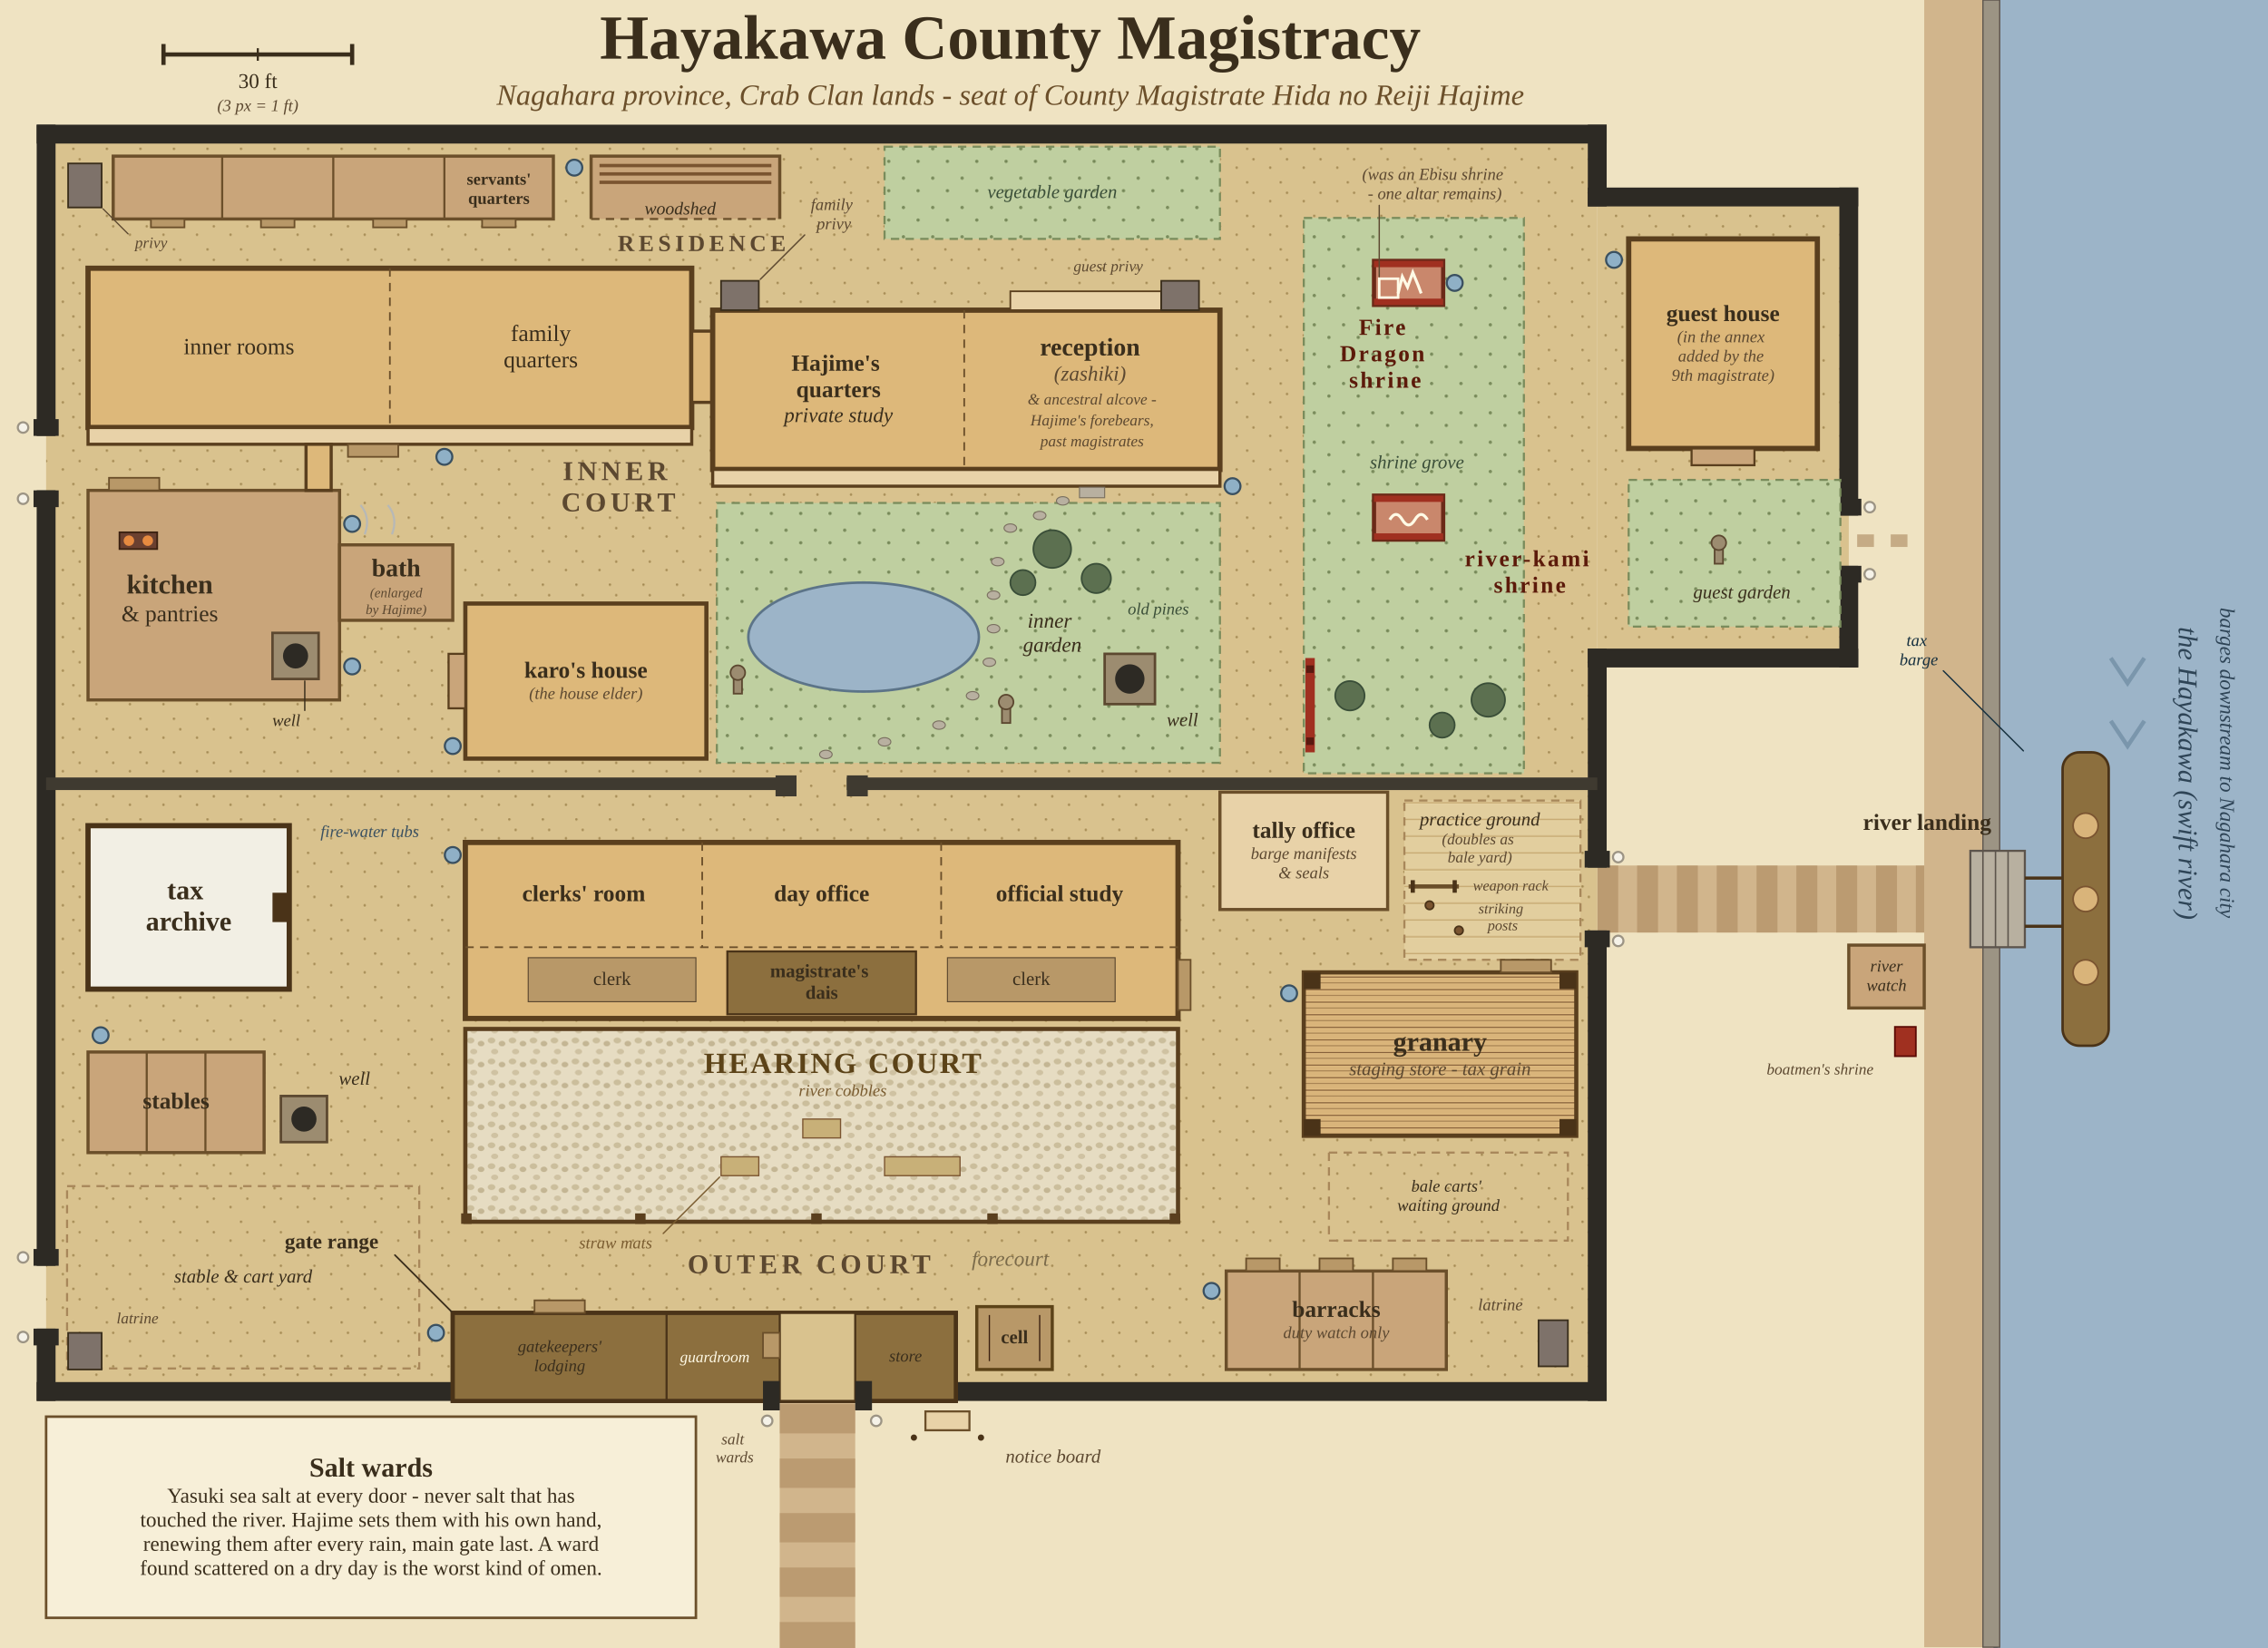
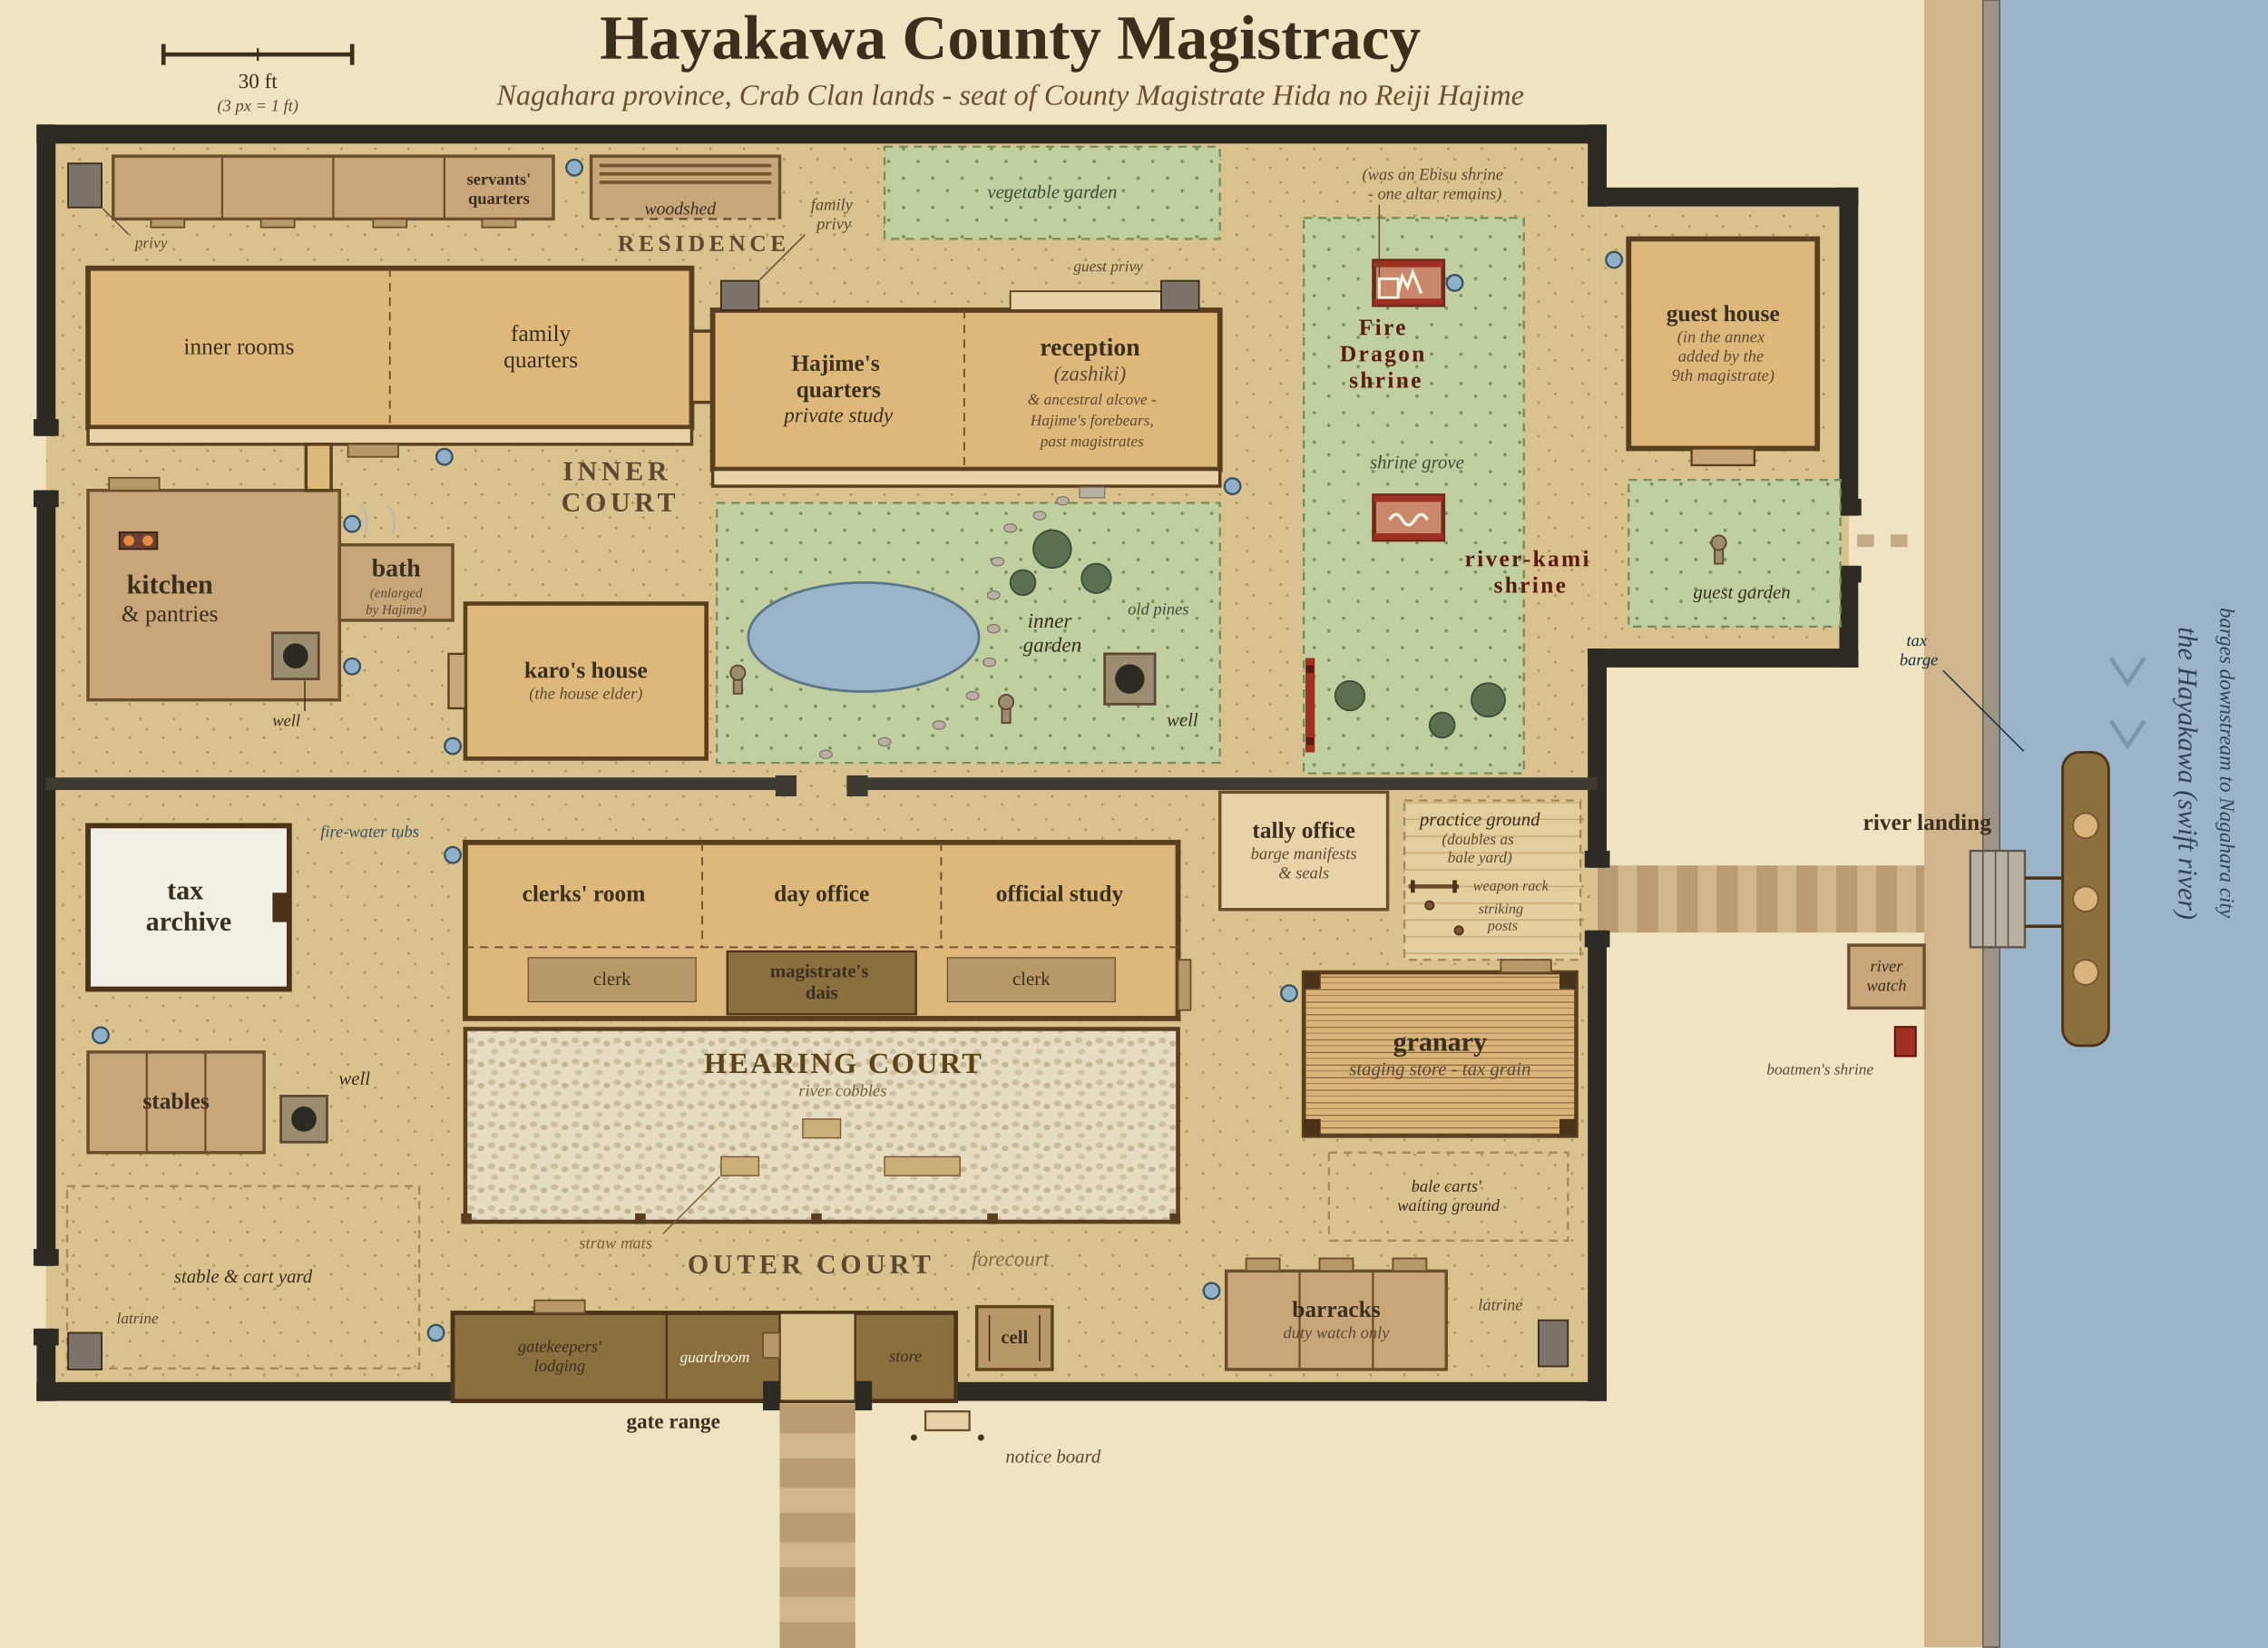
<svg xmlns="http://www.w3.org/2000/svg" viewBox="118 86 1082 786" font-family="Georgia, 'Times New Roman', serif">
  <defs>
    <pattern id="garden-stipple" patternUnits="userSpaceOnUse" width="14" height="14">
      <rect width="14" height="14" fill="#BFCFA0" />
      <circle cx="3" cy="3" r="0.8" fill="#7A8C5C" />
      <circle cx="10" cy="9" r="0.8" fill="#7A8C5C" />
    </pattern>
    <pattern id="court-earth" patternUnits="userSpaceOnUse" width="16" height="16">
      <rect width="16" height="16" fill="#D9C28E" />
      <circle cx="4" cy="6" r="0.6" fill="#A88E58" />
      <circle cx="12" cy="2" r="0.6" fill="#A88E58" />
      <circle cx="9" cy="13" r="0.6" fill="#A88E58" />
    </pattern>
    <pattern id="keiko-earth" patternUnits="userSpaceOnUse" width="16" height="16">
      <rect width="16" height="16" fill="#E2CE9E" />
      <line x1="0" y1="5" x2="16" y2="5" stroke="#C2A46C" stroke-width="0.5" />
      <line x1="0" y1="13" x2="16" y2="13" stroke="#C2A46C" stroke-width="0.5" />
    </pattern>
    <pattern id="oshirasu-sand" patternUnits="userSpaceOnUse" width="12" height="12">
      <rect width="12" height="12" fill="#F2EAD0" />
      <circle cx="3" cy="4" r="0.5" fill="#C9B884" />
      <circle cx="8" cy="2" r="0.5" fill="#C9B884" />
      <circle cx="10" cy="9" r="0.5" fill="#C9B884" />
      <circle cx="5" cy="10" r="0.5" fill="#C9B884" />
      <circle cx="1" cy="8" r="0.5" fill="#C9B884" />
    </pattern>
    <pattern id="court-cobbles" patternUnits="userSpaceOnUse" width="10" height="10">
      <rect width="10" height="10" fill="#E6DCC2" />
      <ellipse cx="2.5" cy="2.5" rx="1.8" ry="1.4" fill="#CBBE9C" />
      <ellipse cx="7.5" cy="4" rx="1.6" ry="1.3" fill="#C4B694" />
      <ellipse cx="4" cy="7.8" rx="1.7" ry="1.3" fill="#CFC2A2" />
    </pattern>
    <pattern id="granary-slats" patternUnits="userSpaceOnUse" width="14" height="6">
      <rect width="14" height="6" fill="#D9B47A" />
      <line x1="0" y1="0" x2="14" y2="0" stroke="#7A5430" stroke-width="0.8" />
      <line x1="0" y1="3" x2="14" y2="3" stroke="#A88454" stroke-width="0.5" />
    </pattern>
  </defs>
  <rect x="0" y="0" width="1200" height="900" fill="#EFE3C2" data-kind="-" />
  <g data-kind="river">
    <rect x="1070" y="0" width="130" height="900" fill="#9CB4C8" />
    <line x1="1070" y1="0" x2="1070" y2="900" stroke="#5C7488" stroke-width="2" />
    <g stroke="#7A96AC" stroke-width="2" fill="none">
      <path d="M 1125 400 L 1133 412 L 1141 400" />
      <path d="M 1125 430 L 1133 442 L 1141 430" />
    </g>
    <text x="1161.0" y="458.6" text-anchor="middle" font-size="13" font-style="italic" fill="#2E4456" transform="rotate(90.0 1161.0 455.0)">the Hayakawa (swift river)</text>
    <text x="1180.0" y="452.8" text-anchor="middle" font-size="10" font-style="italic" fill="#2E4456" transform="rotate(90.0 1180.0 450.0)">barges downstream to Nagahara city</text>
  </g>
  <g data-kind="road">
    <path d="M 508 900 L 508 754.5" stroke="#B89060" stroke-width="36" stroke-linecap="butt" opacity="0.55" />
    <path d="M 508 900 L 508 754.5" stroke="#9C7448" stroke-width="36" stroke-dasharray="14 12" fill="none" opacity="0.4" />
  </g>
  <g data-kind="road">
    <path d="M 880 515 L 1036 515" stroke="#B89060" stroke-width="32" stroke-linecap="butt" opacity="0.55" />
    <path d="M 880 515 L 1036 515" stroke="#9C7448" stroke-width="32" stroke-dasharray="10 9" fill="none" opacity="0.4" />
  </g>
  <g data-kind="road">
    <path d="M 1050 86 L 1050 872" stroke="#B89060" stroke-width="28" stroke-linecap="butt" opacity="0.55" />
  </g>
  <g data-kind="river landing">
    <rect x="1064" y="86" width="8" height="786" fill="#9C9484" stroke="#5C544C" stroke-width="0.6" data-kind="revetment" />
    <g data-kind="dock">
      <rect x="1058" y="492" width="26" height="46" fill="#B8B0A0" stroke="#5C544C" stroke-width="1" />
      <line x1="1064" y1="492" x2="1064" y2="538" stroke="#5C544C" stroke-width="0.7" />
      <line x1="1070" y1="492" x2="1070" y2="538" stroke="#5C544C" stroke-width="0.7" />
      <line x1="1076" y1="492" x2="1076" y2="538" stroke="#5C544C" stroke-width="0.7" />
    </g>
    <text x="1068" y="482" text-anchor="end" font-size="11" font-weight="bold" fill="#3A2E1C">river landing</text>
    <g data-kind="tax barge">
      <line x1="1084" y1="505" x2="1102" y2="505" stroke="#4A3318" stroke-width="1.5" />
      <line x1="1084" y1="528" x2="1102" y2="528" stroke="#4A3318" stroke-width="1.5" />
      <rect x="1102" y="445" width="22" height="140" rx="8" fill="#8C6F3E" stroke="#4A3318" stroke-width="1.2" />
      <circle cx="1113" cy="480" r="6" fill="#D9B47A" stroke="#7A5430" stroke-width="0.8" />
      <circle cx="1113" cy="515" r="6" fill="#D9B47A" stroke="#7A5430" stroke-width="0.8" />
      <circle cx="1113" cy="550" r="6" fill="#D9B47A" stroke="#7A5430" stroke-width="0.8" />
      <text x="1033.4" y="394.2" text-anchor="middle" font-size="8" font-style="italic" fill="#16303F">
        <tspan x="1033.4" dy="0.0">tax</tspan>
        <tspan x="1033.4" dy="9.2">barge</tspan>
      </text>
      <line x1="1045.1" y1="406.1" x2="1083.3" y2="444.3" stroke="#16303F" stroke-width="0.64" stroke-linecap="round" data-leader="1" />
    </g>
    <g data-kind="boatmen's altar">
      <rect x="1022" y="576" width="10" height="14" fill="#A03020" stroke="#5C0A04" stroke-width="0.8" />
      <text x="986.3" y="598.7" text-anchor="middle" font-size="7.5" font-style="italic" fill="#5C4830">boatmen's shrine</text>
    </g>
    <g data-kind="river watch">
      <rect x="1000" y="537" width="36" height="30" fill="#C9A57A" stroke="#6B4F2A" stroke-width="1.5" />
      <text x="1018.0" y="549.6" text-anchor="middle" font-size="8" font-style="italic" fill="#3A2E1C">river</text>
      <text x="1018.0" y="558.8" text-anchor="middle" font-size="8" font-style="italic" fill="#3A2E1C">watch</text>
    </g>
  </g>
  <text x="600" y="114" text-anchor="middle" font-size="30" font-weight="bold" fill="#3A2E1C" data-kind="-">Hayakawa County Magistracy</text>
  <text x="600" y="136" text-anchor="middle" font-size="14" font-style="italic" fill="#6B4F2A" data-kind="-">Nagahara province, Crab Clan lands - seat of County Magistrate Hida no Reiji Hajime</text>
  <g data-kind="-">
    <g stroke="#3A2E1C">
      <line x1="196" y1="112" x2="286" y2="112" stroke-width="2" />
      <line x1="196" y1="107" x2="196" y2="117" stroke-width="2" />
      <line x1="286" y1="107" x2="286" y2="117" stroke-width="2" />
      <line x1="241" y1="109" x2="241" y2="115" stroke-width="1" />
    </g>
    <text x="241" y="128" text-anchor="middle" font-size="10" fill="#3A2E1C">30 ft</text>
    <text x="241" y="139" text-anchor="middle" font-size="8" font-style="italic" fill="#5C4830">(3 px = 1 ft)</text>
  </g>
  <rect x="140" y="150" width="740" height="310" fill="url(#court-earth)" id="precinct" data-kind="inner court" />
  <rect x="140" y="456" width="740" height="294" fill="url(#court-earth)" id="precinct" data-kind="outer court" />
  <rect x="880" y="180" width="120" height="220" fill="url(#court-earth)" id="precinct" data-kind="inner court" />
  <g stroke="#2D2A24" stroke-width="9" fill="none" stroke-linecap="square" data-kind="compound wall">
    <line x1="140" y1="150" x2="880" y2="150" />
    <line x1="140" y1="150" x2="140" y2="289.5" />
    <line x1="140" y1="324.5" x2="140" y2="685.5" />
    <line x1="140" y1="724.5" x2="140" y2="750" />
    <line x1="880" y1="150" x2="880" y2="180" />
    <line x1="880" y1="180" x2="1000" y2="180" />
    <line x1="1000" y1="400" x2="880" y2="400" />
    <line x1="880" y1="400" x2="880" y2="495.5" />
    <line x1="1000" y1="180" x2="1000" y2="327.5" />
    <line x1="1000" y1="360.5" x2="1000" y2="400" />
    <line x1="880" y1="534.5" x2="880" y2="750" />
    <line x1="140" y1="750" x2="329.5" y2="750" />
    <line x1="578.5" y1="750" x2="880" y2="750" />
  </g>
  <g fill="#2D2A24" data-kind="side gate">
    <rect x="874" y="492" width="12" height="8" />
    <rect x="874" y="530" width="12" height="8" />
  </g>
-   <circle cx="890" cy="495" r="2.5" fill="#F5F2E8" stroke="#9C9484" stroke-width="1" data-kind="salt wards" />
-   <circle cx="890" cy="535" r="2.5" fill="#F5F2E8" stroke="#9C9484" stroke-width="1" data-kind="salt wards" />
-   <circle cx="129" cy="686" r="2.5" fill="#F5F2E8" stroke="#9C9484" stroke-width="1" data-kind="salt wards" />
-   <circle cx="129" cy="724" r="2.5" fill="#F5F2E8" stroke="#9C9484" stroke-width="1" data-kind="salt wards" />
  <g fill="#2D2A24" data-kind="side gate">
    <rect x="134" y="286" width="12" height="8" />
    <rect x="134" y="320" width="12" height="8" />
  </g>
-   <circle cx="129" cy="290" r="2.5" fill="#F5F2E8" stroke="#9C9484" stroke-width="1" data-kind="salt wards" />
-   <circle cx="129" cy="324" r="2.5" fill="#F5F2E8" stroke="#9C9484" stroke-width="1" data-kind="salt wards" />
  <g fill="#2D2A24" data-kind="side gate">
    <rect x="134" y="682" width="12" height="8" />
    <rect x="134" y="720" width="12" height="8" />
  </g>
  <g fill="#2D2A24" data-kind="side gate">
    <rect x="994" y="324" width="12" height="8" />
    <rect x="994" y="356" width="12" height="8" />
  </g>
  <path d="M 1004 344 L 1036 344" stroke="#9C7448" stroke-width="6" stroke-dasharray="8 8" fill="none" opacity="0.5" data-kind="road" />
-   <circle cx="1010" cy="328" r="2.5" fill="#F5F2E8" stroke="#9C9484" stroke-width="1" data-kind="salt wards" />
-   <circle cx="1010" cy="360" r="2.5" fill="#F5F2E8" stroke="#9C9484" stroke-width="1" data-kind="salt wards" />
-   <g data-kind="salt wards">
-     <circle cx="484" cy="764" r="2.5" fill="#F5F2E8" stroke="#9C9484" stroke-width="1" />
-     <circle cx="536" cy="764" r="2.5" fill="#F5F2E8" stroke="#9C9484" stroke-width="1" />
-     <text x="468.5" y="775.2" text-anchor="middle" font-size="7.5" font-style="italic" fill="#5C4830">
-       <tspan x="468.5" dy="0.0">salt</tspan>
-       <tspan x="468.5" dy="8.6">wards</tspan>
-     </text>
-   </g>
  <g data-kind="notice board">
    <rect x="559.5" y="759.5" width="21" height="9" fill="#E8D2A8" stroke="#6B4F2A" stroke-width="1" />
    <circle cx="554" cy="772" r="1.5" fill="#4A3318" />
    <circle cx="586" cy="772" r="1.5" fill="#4A3318" />
    <text x="620.4" y="783.9" text-anchor="middle" font-size="9" font-style="italic" fill="#5C4830">notice board</text>
  </g>
  <g stroke="#3F3A30" stroke-width="6" fill="none" data-kind="court divider">
    <line x1="140" y1="460" x2="498" y2="460" />
    <line x1="522" y1="460" x2="880" y2="460" />
  </g>
  <g fill="#3F3A30" data-kind="nakamon" data-part-of="court divider">
    <rect x="488" y="456" width="10" height="10" />
    <rect x="522" y="456" width="10" height="10" />
  </g>
  <text x="413.0" y="315.1" text-anchor="middle" font-size="13" font-weight="bold" letter-spacing="2" fill="#5C4830" data-kind="inner court">
    <tspan x="413.0" dy="0.0">INNER</tspan>
    <tspan x="413.0" dy="14.9">COURT</tspan>
  </text>
  <g data-kind="residence">
    <text x="452.8" y="205.8" text-anchor="middle" font-size="11" font-weight="bold" letter-spacing="2" fill="#5C4830">RESIDENCE</text>
    <rect x="160" y="214" width="288" height="76" fill="#DDB87A" />
    <rect x="160" y="214" width="144" height="76" fill="#DDB87A" data-kind="inner rooms" />
    <rect x="304" y="214" width="144" height="76" fill="#DDB87A" data-kind="family quarters" />
    <rect x="160" y="214" width="288" height="76" fill="none" stroke="#5A3F1E" stroke-width="2.5" />
    <rect x="160" y="290" width="288" height="8" fill="#E8D2A8" stroke="#5A3F1E" stroke-width="1.5" data-kind="engawa" />
    <line x1="304" y1="214" x2="304" y2="290" stroke="#6B4F2A" stroke-width="0.8" stroke-dasharray="4 3" />
    <rect x="284" y="298" width="24" height="6" fill="#B89868" stroke="#6B4F2A" stroke-width="0.8" data-kind="door" />
    <text x="232.0" y="255.0" text-anchor="middle" font-size="11" fill="#3A2E1C" data-kind="inner rooms">inner rooms</text>
    <g data-kind="family quarters">
      <text x="376.0" y="248.7" text-anchor="middle" font-size="11" fill="#3A2E1C">family</text>
      <text x="376.0" y="261.3" text-anchor="middle" font-size="11" fill="#3A2E1C">quarters</text>
    </g>
    <rect x="448" y="244" width="10" height="34" fill="#DDB87A" stroke="#5A3F1E" stroke-width="1.5" data-kind="residence corridor" />
    <rect x="458" y="234" width="242" height="76" fill="#DDB87A" />
    <rect x="458" y="234" width="120" height="76" fill="#DDB87A" data-kind="lord's quarters" />
    <rect x="578" y="234" width="122" height="76" fill="#DDB87A" data-kind="reception room" />
    <rect x="458" y="234" width="242" height="76" fill="none" stroke="#5A3F1E" stroke-width="2.5" />
    <rect x="458" y="310" width="242" height="8" fill="#E8D2A8" stroke="#5A3F1E" stroke-width="1.5" data-kind="engawa" />
    <line x1="578" y1="234" x2="578" y2="310" stroke="#6B4F2A" stroke-width="0.8" stroke-dasharray="4 3" />
    <g data-kind="lord's quarters">
      <text x="518.0" y="262.9" text-anchor="middle" font-size="11" font-weight="bold" fill="#3A2E1C">
        <tspan x="518.0" dy="0.0">Hajime's</tspan>
        <tspan x="518.0" dy="12.6">quarters</tspan>
      </text>
      <text x="518.0" y="287.4" text-anchor="middle" font-size="10" font-style="italic" fill="#3A2E1C">private study</text>
    </g>
    <g data-kind="reception room">
      <text x="638.0" y="255.6" text-anchor="middle" font-size="12" font-weight="bold" fill="#3A2E1C">reception</text>
      <text x="638.0" y="267.6" text-anchor="middle" font-size="10" font-style="italic" fill="#5C4830">(zashiki)</text>
    </g>
    <text x="639" y="279" text-anchor="middle" font-size="7.5" font-style="italic" fill="#5C4830" data-kind="ancestral alcove">&amp; ancestral alcove -</text>
    <text x="639" y="289" text-anchor="middle" font-size="7.5" font-style="italic" fill="#5C4830" data-kind="ancestral alcove">Hajime's forebears,</text>
    <text x="639" y="299" text-anchor="middle" font-size="7.5" font-style="italic" fill="#5C4830" data-kind="ancestral alcove">past magistrates</text>
  </g>
  <g data-kind="kitchen">
    <rect x="160" y="320" width="120" height="100" fill="#C9A57A" stroke="#6B4F2A" stroke-width="1.5" />
    <g data-kind="hearth">
      <rect x="175" y="340" width="18" height="8" fill="#6B4030" stroke="#3A2010" stroke-width="0.8" />
      <circle cx="179.5" cy="344" r="2.5" fill="#E68A40" />
      <circle cx="188.5" cy="344" r="2.5" fill="#E68A40" />
    </g>
    <text x="199.0" y="369.2" text-anchor="middle" font-size="13" font-weight="bold" fill="#3A2E1C">kitchen</text>
    <text x="199.0" y="382.5" text-anchor="middle" font-size="11" fill="#3A2E1C">&amp; pantries</text>
    <rect x="248" y="388" width="22" height="22" fill="#9C8C70" stroke="#5C4830" stroke-width="1.2" data-kind="well" />
    <circle cx="259" cy="399" r="6" fill="#2D2A24" data-kind="well" />
    <text x="254.6" y="432.4" text-anchor="middle" font-size="8" font-style="italic" fill="#3A2E1C" data-kind="well">well</text>
    <line x1="263.4" y1="425.0" x2="263.4" y2="411.0" stroke="#3A2E1C" stroke-width="0.64" stroke-linecap="round" data-kind="well" data-leader="1" />
    <rect x="170" y="314" width="24" height="6" fill="#B89868" stroke="#6B4F2A" stroke-width="0.8" data-kind="door" />
  </g>
  <rect x="264" y="298" width="12" height="22" fill="#DDB87A" stroke="#5A3F1E" stroke-width="1.5" data-kind="residence corridor" data-part-of="residence" />
  <g data-kind="garden">
    <rect x="460" y="326" width="240" height="124" fill="url(#garden-stipple)" stroke="#7A8C5C" stroke-width="1" stroke-dasharray="4 3" />
    <ellipse cx="530" cy="390" rx="55" ry="26" fill="#9CB4C8" stroke="#5C7488" stroke-width="1.2" data-kind="garden pond" />
    <g fill="#B8B0A0" stroke="#7A7060" stroke-width="0.5">
      <ellipse cx="512" cy="446" rx="3" ry="2" />
      <ellipse cx="540" cy="440" rx="3" ry="2" />
      <ellipse cx="566" cy="432" rx="3" ry="2" />
      <ellipse cx="582" cy="418" rx="3" ry="2" />
      <ellipse cx="590" cy="402" rx="3" ry="2" />
      <ellipse cx="592" cy="386" rx="3" ry="2" />
      <ellipse cx="592" cy="370" rx="3" ry="2" />
      <ellipse cx="594" cy="354" rx="3" ry="2" />
      <ellipse cx="600" cy="338" rx="3" ry="2" />
      <ellipse cx="614" cy="332" rx="3" ry="2" />
      <ellipse cx="625" cy="325" rx="3" ry="2" />
      <rect x="633" y="318.5" width="12" height="5" />
    </g>
    <g data-kind="garden pines">
      <circle cx="620" cy="348" r="9" fill="#5C7050" stroke="#3A4E38" stroke-width="0.8" />
      <circle cx="641" cy="362" r="7" fill="#5C7050" stroke="#3A4E38" stroke-width="0.8" />
      <circle cx="606" cy="364" r="6" fill="#5C7050" stroke="#3A4E38" stroke-width="0.8" />
      <text x="670.6" y="379.2" text-anchor="middle" font-size="8" font-style="italic" fill="#3A4E38">old pines</text>
    </g>
    <g fill="#9C8C70" stroke="#5C4830" stroke-width="0.8" data-kind="stone lantern">
      <rect x="468" y="410" width="4" height="7" />
      <circle cx="470" cy="407" r="3.5" />
      <rect x="596" y="424" width="4" height="7" />
      <circle cx="598" cy="421" r="3.5" />
    </g>
    <text x="620.0" y="385.5" text-anchor="middle" font-size="10" font-style="italic" fill="#3A2E1C">
      <tspan x="620.0" dy="0.0">inner</tspan>
      <tspan x="620.0" dy="11.5">garden</tspan>
    </text>
  </g>
  <g data-kind="bath">
    <rect x="280" y="346" width="54" height="36" fill="#C9A57A" stroke="#6B4F2A" stroke-width="1.5" />
    <path d="M 292 341 q 3 -8 -2 -14 M 305 341 q 3 -8 -2 -14" stroke="#A8B4C8" stroke-width="1" fill="none" opacity="0.7" />
    <text x="307" y="361" text-anchor="middle" font-size="12" font-weight="bold" fill="#3A2E1C">bath</text>
    <text x="307" y="371" text-anchor="middle" font-size="6.5" font-style="italic" fill="#5C4830">(enlarged</text>
    <text x="307" y="379" text-anchor="middle" font-size="6.5" font-style="italic" fill="#5C4830">by Hajime)</text>
  </g>
  <g data-kind="karo's house">
    <rect x="340" y="374" width="115" height="74" fill="#DDB87A" stroke="#5A3F1E" stroke-width="2" />
    <rect x="332" y="398" width="8" height="26" fill="#C9A57A" stroke="#5A3F1E" stroke-width="1" data-kind="door" />
    <text x="397.5" y="409.4" text-anchor="middle" font-size="11" font-weight="bold" fill="#3A2E1C">karo's house</text>
    <text x="397.5" y="419.5" text-anchor="middle" font-size="8" font-style="italic" fill="#5C4830">(the house elder)</text>
  </g>
  <g data-kind="well" data-part-of="garden">
    <rect x="645" y="398" width="24" height="24" fill="#9C8C70" stroke="#5C4830" stroke-width="1.2" />
    <circle cx="657" cy="410" r="7" fill="#2D2A24" />
    <text x="682.1" y="432.4" text-anchor="middle" font-size="9" font-style="italic" fill="#3A2E1C">well</text>
  </g>
  <g data-kind="servants' quarters">
    <rect x="172" y="160.5" width="210" height="30" fill="#C9A57A" stroke="#6B4F2A" stroke-width="1.5" />
    <line x1="224" y1="160.5" x2="224" y2="190.5" stroke="#6B4F2A" stroke-width="1" />
    <line x1="277" y1="160.5" x2="277" y2="190.5" stroke="#6B4F2A" stroke-width="1" />
    <line x1="330" y1="160.5" x2="330" y2="190.5" stroke="#6B4F2A" stroke-width="1" />
    <rect x="190" y="190.5" width="16" height="4" fill="#B89868" stroke="#6B4F2A" stroke-width="0.8" data-kind="door" />
    <rect x="242.5" y="190.5" width="16" height="4" fill="#B89868" stroke="#6B4F2A" stroke-width="0.8" data-kind="door" />
    <rect x="296" y="190.5" width="16" height="4" fill="#B89868" stroke="#6B4F2A" stroke-width="0.8" data-kind="door" />
    <rect x="348" y="190.5" width="16" height="4" fill="#B89868" stroke="#6B4F2A" stroke-width="0.8" data-kind="door" />
    <text x="356.0" y="174.1" text-anchor="middle" font-size="8" font-weight="bold" fill="#3A2E1C">servants'</text>
    <text x="356.0" y="183.3" text-anchor="middle" font-size="8" font-weight="bold" fill="#3A2E1C">quarters</text>
  </g>
  <g data-kind="kitchen">
    <rect x="400" y="160.5" width="90" height="30" fill="#C9A57A" />
    <g stroke="#7A5430" stroke-width="1.6">
      <line x1="404" y1="165" x2="486" y2="165" />
      <line x1="404" y1="169" x2="486" y2="169" />
      <line x1="404" y1="173" x2="486" y2="173" />
    </g>
    <path d="M 400 190.5 L 400 160.5 L 490 160.5 L 490 190.5" fill="none" stroke="#6B4F2A" stroke-width="1.5" />
    <line x1="400" y1="190.5" x2="490" y2="190.5" stroke="#6B4F2A" stroke-width="1" stroke-dasharray="4 3" />
    <text x="442.5" y="188.3" text-anchor="middle" font-size="8.5" font-style="italic" fill="#3A2E1C">woodshed</text>
  </g>
  <g data-kind="latrine">
    <rect x="150.5" y="164" width="16" height="21" fill="#7E726A" stroke="#3A2E1C" stroke-width="0.8" />
    <text x="190.1" y="204.3" text-anchor="middle" font-size="7.5" font-style="italic" fill="#5C4830">privy</text>
    <line x1="179.1" y1="197.6" x2="167.2" y2="185.7" stroke="#5C4830" stroke-width="0.60" stroke-linecap="round" data-leader="1" />
  </g>
  <g data-kind="engawa" data-part-of="residence">
    <rect x="600" y="225" width="72" height="9" fill="#E8D2A8" stroke="#5A3F1E" stroke-width="0.8" />
  </g>
  <g data-kind="latrine" data-part-of="residence">
    <rect x="672" y="220" width="18" height="14" fill="#7E726A" stroke="#3A2E1C" stroke-width="0.8" />
    <text x="646.7" y="215.5" text-anchor="middle" font-size="7.5" font-style="italic" fill="#5C4830">guest privy</text>
  </g>
  <g data-kind="latrine" data-part-of="residence">
    <rect x="462" y="220" width="18" height="14" fill="#7E726A" stroke="#3A2E1C" stroke-width="0.8" />
    <text x="515.8" y="186.2" text-anchor="middle" font-size="8" font-style="italic" fill="#5C4830">
      <tspan x="515.8" dy="0.0">family</tspan>
      <tspan x="515.8" dy="9.2">privy</tspan>
    </text>
    <line x1="501.9" y1="198.1" x2="480.7" y2="219.3" stroke="#5C4830" stroke-width="0.64" stroke-linecap="round" data-leader="1" />
  </g>
  <g data-kind="vegetable garden">
    <rect x="540" y="156" width="160" height="44" fill="url(#garden-stipple)" stroke="#7A8C5C" stroke-width="1" stroke-dasharray="4 3" />
    <text x="620.0" y="180.5" text-anchor="middle" font-size="9" font-style="italic" fill="#3A4E38">vegetable garden</text>
  </g>
  <g data-kind="shrine grove">
    <rect x="740" y="190" width="105" height="265" fill="url(#garden-stipple)" stroke="#7A8C5C" stroke-width="1" stroke-dasharray="4 3" />
    <circle cx="828" cy="420" r="8" fill="#5C7050" stroke="#3A4E38" stroke-width="0.8" />
    <circle cx="762" cy="418" r="7" fill="#5C7050" stroke="#3A4E38" stroke-width="0.8" />
    <circle cx="806" cy="432" r="6" fill="#5C7050" stroke="#3A4E38" stroke-width="0.8" />
    <text x="794.0" y="309.5" text-anchor="middle" font-size="9" font-style="italic" fill="#3A4E38">shrine grove</text>
  </g>
  <g data-kind="compound shrine">
    <text x="778.8" y="245.8" text-anchor="middle" font-size="11" font-weight="bold" letter-spacing="1" fill="#5C1A0A">
      <tspan x="778.8" dy="0.0">Fire</tspan>
      <tspan x="778.8" dy="12.6">Dragon</tspan>
      <tspan x="778.8" dy="12.6">shrine</tspan>
    </text>
    <rect x="773.5" y="210.5" width="33" height="21" fill="#C9876C" stroke="#6B2A18" stroke-width="2" />
    <rect x="773.5" y="210.5" width="33" height="3" fill="#A03020" />
    <rect x="773.5" y="228.5" width="33" height="3" fill="#A03020" />
    <path d="M 785 226 L 787 218 L 789.5 223 L 792 216 L 794.5 222 L 796 226" stroke="#FFFAE6" stroke-width="1.4" fill="none" data-kind="shrine altar" />
    <g data-kind="shrine altar">
      <rect x="776" y="219" width="9" height="9" fill="none" stroke="#FFFAE6" stroke-width="1.2" />
      <text x="802.5" y="171.8" text-anchor="middle" font-size="8" font-style="italic" fill="#5C4830">
        <tspan x="802.5" dy="0.0">(was an Ebisu shrine</tspan>
        <tspan x="802.5" dy="9.2">- one altar remains)</tspan>
      </text>
      <line x1="776.0" y1="184.0" x2="776.0" y2="218.0" stroke="#5C4830" stroke-width="0.64" stroke-linecap="round" data-leader="1" />
    </g>
  </g>
  <g data-kind="compound shrine">
    <text x="847.8" y="356.2" text-anchor="middle" font-size="11" font-weight="bold" letter-spacing="1" fill="#5C1A0A">
      <tspan x="847.8" dy="0.0">river-kami</tspan>
      <tspan x="847.8" dy="12.6">shrine</tspan>
    </text>
    <rect x="773.5" y="322.5" width="33" height="21" fill="#C9876C" stroke="#6B2A18" stroke-width="2" />
    <rect x="773.5" y="322.5" width="33" height="3" fill="#A03020" />
    <rect x="773.5" y="340.5" width="33" height="3" fill="#A03020" />
    <path d="M 781 334 q 3 -5 6 0 q 3 5 6 0 q 3 -5 6 0" stroke="#FFFAE6" stroke-width="1.4" fill="none" data-kind="shrine altar" />
  </g>
  <g data-kind="torii" data-part-of="compound shrine">
    <rect x="740" y="400" width="6" height="45" fill="none" id="arch" />
    <line x1="743" y1="400" x2="743" y2="445" stroke="#A03020" stroke-width="4.5" />
    <rect x="741.2" y="403.5" width="3.6" height="3.6" fill="#5A1A10" />
    <rect x="741.2" y="437.9" width="3.6" height="3.6" fill="#5A1A10" />
  </g>
  <g data-kind="guest quarters">
    <rect x="895" y="200" width="90" height="100" fill="#DDB87A" stroke="#5A3F1E" stroke-width="2.5" />
    <rect x="925" y="300" width="30" height="8" fill="#C9A57A" stroke="#5A3F1E" stroke-width="1" data-kind="door" />
    <text x="940.0" y="239.2" text-anchor="middle" font-size="11" font-weight="bold" fill="#3A2E1C">guest house</text>
    <text x="940.0" y="249.3" text-anchor="middle" font-size="8" font-style="italic" fill="#5C4830">
      <tspan x="940.0" dy="0.0">(in the annex</tspan>
      <tspan x="940.0" dy="9.2">added by the</tspan>
      <tspan x="940.0" dy="9.2">9th magistrate)</tspan>
    </text>
  </g>
  <g data-kind="garden">
    <rect x="895" y="315" width="101" height="70" fill="url(#garden-stipple)" stroke="#7A8C5C" stroke-width="1" stroke-dasharray="4 3" />
    <g fill="#9C8C70" stroke="#5C4830" stroke-width="0.8" data-kind="stone lantern">
      <rect x="936" y="348" width="4" height="7" />
      <circle cx="938" cy="345" r="3.5" />
    </g>
    <text x="949.0" y="371.5" text-anchor="middle" font-size="9" font-style="italic" fill="#3A2E1C">guest garden</text>
  </g>
  <text x="504.0" y="693.6" text-anchor="middle" font-size="13" font-weight="bold" letter-spacing="2" fill="#5C4830" data-kind="outer court">OUTER COURT</text>
  <text x="600" y="690" text-anchor="middle" font-size="10" font-style="italic" fill="#7A6A4A" data-kind="outer court">forecourt</text>
  <g data-kind="office hall">
    <rect x="340" y="488" width="340" height="84" fill="#DDB87A" />
    <rect x="340" y="488" width="113" height="50" fill="#DDB87A" data-kind="clerks' room" />
    <rect x="453" y="488" width="114" height="50" fill="#DDB87A" data-kind="day office" />
    <rect x="567" y="488" width="113" height="50" fill="#DDB87A" data-kind="official study" />
    <rect x="340" y="488" width="340" height="84" fill="none" stroke="#5A3F1E" stroke-width="2.5" />
    <line x1="340" y1="538" x2="680" y2="538" stroke="#6B4F2A" stroke-width="0.8" stroke-dasharray="4 3" />
    <line x1="453" y1="488" x2="453" y2="538" stroke="#6B4F2A" stroke-width="0.8" stroke-dasharray="4 3" />
    <line x1="567" y1="488" x2="567" y2="538" stroke="#6B4F2A" stroke-width="0.8" stroke-dasharray="4 3" />
    <text x="396.5" y="516.0" text-anchor="middle" font-size="11" font-weight="bold" fill="#3A2E1C" data-kind="clerks' room">clerks' room</text>
    <text x="510.0" y="516.0" text-anchor="middle" font-size="11" font-weight="bold" fill="#3A2E1C" data-kind="day office">day office</text>
    <text x="623.5" y="516.0" text-anchor="middle" font-size="11" font-weight="bold" fill="#3A2E1C" data-kind="official study">official study</text>
    <rect x="465" y="540" width="90" height="30" fill="#8C6F3E" stroke="#4A3318" stroke-width="1" data-kind="magistrate's dais" />
    <text x="510.0" y="552.3" text-anchor="middle" font-size="9" font-weight="bold" fill="#3A2E1C" data-kind="magistrate's dais">
      <tspan x="510.0" dy="0.0">magistrate's</tspan>
      <tspan x="510.0" dy="10.3">dais</tspan>
    </text>
    <g data-kind="clerks' seats">
      <rect x="370" y="543" width="80" height="21" fill="#B89868" stroke="#5C4830" stroke-width="0.5" />
      <text x="410.0" y="556.0" text-anchor="middle" font-size="9" fill="#3A2E1C">clerk</text>
      <rect x="570" y="543" width="80" height="21" fill="#B89868" stroke="#5C4830" stroke-width="0.5" />
      <text x="610.0" y="556.0" text-anchor="middle" font-size="9" fill="#3A2E1C">clerk</text>
    </g>
    <rect x="680" y="544" width="6" height="24" fill="#B89868" stroke="#6B4F2A" stroke-width="0.8" data-kind="door" />
  </g>
  <g data-kind="hearing court">
    <rect x="340" y="577" width="340" height="92" fill="url(#court-cobbles)" stroke="#5A3F1E" stroke-width="2" />
    <g fill="#5A3F1E">
      <rect x="338" y="665" width="5" height="5" />
      <rect x="421" y="665" width="5" height="5" />
      <rect x="505" y="665" width="5" height="5" />
      <rect x="589" y="665" width="5" height="5" />
      <rect x="676" y="665" width="5" height="5" />
    </g>
    <text x="520.0" y="598.0" text-anchor="middle" font-size="14" font-weight="bold" letter-spacing="1" fill="#5C4318">HEARING COURT</text>
    <text x="520.0" y="609.0" text-anchor="middle" font-size="8" font-style="italic" fill="#7A5C30">river cobbles</text>
    <g data-kind="kneeling positions">
      <g fill="#C8B078" stroke="#7A5430" stroke-width="0.6">
        <rect x="501" y="620" width="18" height="9" />
        <rect x="462" y="638" width="18" height="9" />
        <rect x="540" y="638" width="36" height="9" />
      </g>
      <text x="411.7" y="681.7" text-anchor="middle" font-size="8" font-style="italic" fill="#7A5C30">straw mats</text>
      <line x1="434.4" y1="674.6" x2="461.3" y2="647.7" stroke="#7A5C30" stroke-width="0.64" stroke-linecap="round" data-leader="1" />
    </g>
  </g>
  <g data-kind="tax archive">
    <rect x="160" y="480" width="96" height="78" fill="#F2EFE4" stroke="#4A3318" stroke-width="2.5" />
    <rect x="248" y="512" width="8" height="14" fill="#4A3318" data-kind="door" />
    <text x="208.0" y="515.1" text-anchor="middle" font-size="13" font-weight="bold" fill="#3A2E1C">
      <tspan x="208.0" dy="0.0">tax</tspan>
      <tspan x="208.0" dy="14.9">archive</tspan>
    </text>
  </g>
  <g data-kind="stables">
    <rect x="160" y="588" width="84" height="48" fill="#C9A57A" stroke="#6B4F2A" stroke-width="1.5" />
    <line x1="188" y1="588" x2="188" y2="636" stroke="#6B4F2A" stroke-width="1" />
    <line x1="216" y1="588" x2="216" y2="636" stroke="#6B4F2A" stroke-width="1" />
    <text x="202.0" y="615.0" text-anchor="middle" font-size="11" font-weight="bold" fill="#3A2E1C">stables</text>
  </g>
  <g data-kind="well">
    <rect x="252" y="609" width="22" height="22" fill="#9C8C70" stroke="#5C4830" stroke-width="1.2" />
    <circle cx="263" cy="620" r="6" fill="#2D2A24" />
    <text x="287.1" y="603.6" text-anchor="middle" font-size="9" font-style="italic" fill="#3A2E1C">well</text>
  </g>
  <g data-kind="cart yard">
    <rect x="150" y="652" width="168" height="87" fill="none" stroke="#A8875A" stroke-width="1" stroke-dasharray="4 3" />
    <text x="234.0" y="698.0" text-anchor="middle" font-size="9" font-style="italic" fill="#3A2E1C">stable &amp; cart yard</text>
  </g>
  <g data-kind="latrine">
    <rect x="150.5" y="722" width="16" height="17.5" fill="#7E726A" stroke="#3A2E1C" stroke-width="0.8" />
    <text x="183.6" y="717.5" text-anchor="middle" font-size="7.5" font-style="italic" fill="#5C4830">latrine</text>
  </g>
  <g data-kind="tally office">
    <rect x="700" y="464" width="80" height="56" fill="#E8D2A8" stroke="#6B4F2A" stroke-width="1.5" />
    <text x="740.0" y="485.8" text-anchor="middle" font-size="11" font-weight="bold" fill="#3A2E1C">tally office</text>
    <text x="740.0" y="495.9" text-anchor="middle" font-size="8" font-style="italic" fill="#5C4830">barge manifests</text>
    <text x="740.0" y="505.1" text-anchor="middle" font-size="8" font-style="italic" fill="#5C4830">&amp; seals</text>
  </g>
  <g data-kind="practice ground">
    <rect x="788" y="468" width="84" height="76" fill="url(#keiko-earth)" stroke="#A8875A" stroke-width="1" stroke-dasharray="4 3" />
    <text x="824.0" y="479.9" text-anchor="middle" font-size="9" font-style="italic" fill="#3A2E1C">practice ground</text>
    <text x="824.0" y="488.9" text-anchor="middle" font-size="7.5" font-style="italic" fill="#5C4830">
      <tspan x="824.0" dy="0.0">(doubles as</tspan>
      <tspan x="824.0" dy="8.6">bale yard)</tspan>
    </text>
    <g data-kind="striking posts">
      <text x="834.9" y="521.9" text-anchor="middle" font-size="7" font-style="italic" fill="#5C4830">
        <tspan x="834.9" dy="0.0">striking</tspan>
        <tspan x="834.9" dy="8.0">posts</tspan>
      </text>
      <circle cx="800" cy="518" r="2" fill="#7A5430" stroke="#4A3318" stroke-width="0.8" />
      <circle cx="814" cy="530" r="2" fill="#7A5430" stroke="#4A3318" stroke-width="0.8" />
    </g>
    <g data-kind="weapon rack">
      <rect x="790" y="508" width="24" height="2" fill="#6B4F2A" />
      <rect x="791" y="506" width="2" height="6" fill="#4A3318" />
      <rect x="811" y="506" width="2" height="6" fill="#4A3318" />
      <text x="838.7" y="510.9" text-anchor="middle" font-size="7" font-style="italic" fill="#5C4830">weapon rack</text>
    </g>
  </g>
  <g data-kind="granary">
    <rect x="740" y="550" width="130" height="78" fill="url(#granary-slats)" stroke="#5A3F1E" stroke-width="2" />
    <g data-kind="granary stilts">
      <rect x="740" y="550" width="8" height="8" fill="#4A3318" />
      <rect x="862" y="550" width="8" height="8" fill="#4A3318" />
      <rect x="740" y="620" width="8" height="8" fill="#4A3318" />
      <rect x="862" y="620" width="8" height="8" fill="#4A3318" />
    </g>
    <rect x="834" y="544" width="24" height="6" fill="#B89868" stroke="#6B4F2A" stroke-width="0.8" data-kind="door" />
    <text x="805.0" y="587.4" text-anchor="middle" font-size="13" font-weight="bold" fill="#3A2E1C">granary</text>
    <text x="805.0" y="599.0" text-anchor="middle" font-size="9" font-style="italic" fill="#5C4830">staging store - tax grain</text>
  </g>
  <g data-kind="cell">
    <rect x="584" y="709.5" width="36" height="30" fill="#B89868" stroke="#5C4318" stroke-width="1.5" />
    <line x1="590" y1="713.5" x2="590" y2="735.5" stroke="#3A2010" stroke-width="0.6" />
    <line x1="614" y1="713.5" x2="614" y2="735.5" stroke="#3A2010" stroke-width="0.6" />
    <text x="602.0" y="727.0" text-anchor="middle" font-size="9" font-weight="bold" fill="#3A2E1C">cell</text>
  </g>
  <g data-kind="barracks">
    <rect x="703" y="692.5" width="105" height="47" fill="#C9A57A" stroke="#6B4F2A" stroke-width="1.5" />
    <line x1="738" y1="692.5" x2="738" y2="739.5" stroke="#6B4F2A" stroke-width="1" />
    <line x1="773" y1="692.5" x2="773" y2="739.5" stroke="#6B4F2A" stroke-width="1" />
    <rect x="712.5" y="686.5" width="16" height="6" fill="#B89868" stroke="#6B4F2A" stroke-width="0.8" data-kind="door" />
    <rect x="747.5" y="686.5" width="16" height="6" fill="#B89868" stroke="#6B4F2A" stroke-width="0.8" data-kind="door" />
    <rect x="782.5" y="686.5" width="16" height="6" fill="#B89868" stroke="#6B4F2A" stroke-width="0.8" data-kind="door" />
    <text x="755.5" y="714.4" text-anchor="middle" font-size="11" font-weight="bold" fill="#3A2E1C">barracks</text>
    <text x="755.5" y="724.5" text-anchor="middle" font-size="8" font-style="italic" fill="#5C4830">duty watch only</text>
  </g>
  <g data-kind="cart yard">
    <rect x="752" y="636" width="114" height="42" fill="none" stroke="#A8875A" stroke-width="1" stroke-dasharray="4 3" />
    <text x="809.0" y="654.6" text-anchor="middle" font-size="8" font-style="italic" fill="#3A2E1C">
      <tspan x="809.0" dy="0.0">bale carts'</tspan>
      <tspan x="809.0" dy="9.2">waiting ground</tspan>
    </text>
  </g>
  <g data-kind="latrine">
    <rect x="852" y="716" width="14" height="22" fill="#7E726A" stroke="#3A2E1C" stroke-width="0.8" />
    <text x="833.8" y="711.2" text-anchor="middle" font-size="8" font-style="italic" fill="#5C4830">latrine</text>
  </g>
  <g fill="#8FB0C6" stroke="#3A5060" stroke-width="1" data-kind="fire-water tubs">
    <circle cx="286" cy="336" r="3.8" />
    <circle cx="286" cy="404" r="3.8" />
    <circle cx="334" cy="494" r="3.8" />
    <circle cx="330" cy="304" r="3.8" />
    <circle cx="706" cy="318" r="3.8" />
    <circle cx="812" cy="221" r="3.8" />
    <circle cx="888" cy="210" r="3.8" />
    <circle cx="733" cy="560" r="3.8" />
    <circle cx="696" cy="702" r="3.8" />
    <circle cx="334" cy="442" r="3.8" />
    <circle cx="326" cy="722" r="3.8" />
    <circle cx="166" cy="580" r="3.8" />
    <circle cx="392" cy="166" r="3.8" />
  </g>
  <text x="294.4" y="485.4" text-anchor="middle" font-size="8" font-style="italic" fill="#3A5060" data-kind="fire-water tubs">fire-water tubs</text>
  <g data-kind="gatehouse">
    <rect x="334" y="712.5" width="240" height="42" fill="#8C6F3E" stroke="#4A3318" stroke-width="2" />
    <rect x="334" y="712.5" width="102" height="42" fill="#8C6F3E" />
    <rect x="436" y="712.5" width="54" height="42" fill="#8C6F3E" />
    <rect x="526" y="712.5" width="48" height="42" fill="#8C6F3E" />
    <rect x="334" y="712.5" width="240" height="42" fill="none" stroke="#4A3318" stroke-width="2" />
    <line x1="436" y1="712.5" x2="436" y2="754.5" stroke="#4A3318" stroke-width="1" />
    <rect x="373" y="706.5" width="24" height="6" fill="#B89868" stroke="#6B4F2A" stroke-width="0.8" data-kind="door" />
-     <text x="276.2" y="681.7" text-anchor="middle" font-size="10" font-weight="bold" fill="#3A2E1C">gate range</text>
-     <line x1="306.4" y1="684.9" x2="333.3" y2="711.8" stroke="#3A2E1C" stroke-width="0.80" stroke-linecap="round" data-leader="1" />
+     <text x="439.2" y="767.5" text-anchor="middle" font-size="10" font-weight="bold" fill="#3A2E1C">gate range</text>
    <text x="385.0" y="731.1" text-anchor="middle" font-size="8" font-style="italic" fill="#3A2E1C">gatekeepers'</text>
    <text x="385.0" y="740.3" text-anchor="middle" font-size="8" font-style="italic" fill="#3A2E1C">lodging</text>
    <text x="459.0" y="736.0" text-anchor="middle" font-size="7.5" font-style="italic" fill="#FFFAE6">guardroom</text>
    <text x="550.0" y="735.7" text-anchor="middle" font-size="8" font-style="italic" fill="#3A2E1C">store</text>
  </g>
  <g data-kind="main gate">
    <rect x="490" y="712.5" width="36" height="42" fill="#D9C28E" stroke="#4A3318" stroke-width="1" />
    <rect x="482" y="722" width="8" height="12" fill="#B89868" stroke="#6B4F2A" stroke-width="0.8" data-kind="door" data-part-of="gatehouse" />
    <g fill="#2D2A24">
      <rect x="482" y="745" width="8" height="14" />
      <rect x="526" y="745" width="8" height="14" />
    </g>
  </g>
-   <g transform="translate(140, 762)" data-kind="salt wards">
-     <rect x="0" y="0" width="310" height="96" fill="#F7EFD8" stroke="#6B4F2A" stroke-width="1.2" />
-     <text x="155.0" y="28.6" text-anchor="middle" font-size="13" font-weight="bold" fill="#3A2E1C">Salt wards</text>
-     <text x="155.0" y="41.0" text-anchor="middle" font-size="10" fill="#3A2E1C">Yasuki sea salt at every door - never salt that has</text>
-     <text x="155.0" y="52.5" text-anchor="middle" font-size="10" fill="#3A2E1C">touched the river. Hajime sets them with his own hand,</text>
-     <text x="155.0" y="64.0" text-anchor="middle" font-size="10" fill="#3A2E1C">renewing them after every rain, main gate last. A ward</text>
-     <text x="155.0" y="75.5" text-anchor="middle" font-size="10" fill="#3A2E1C">found scattered on a dry day is the worst kind of omen.</text>
-   </g>
</svg>
